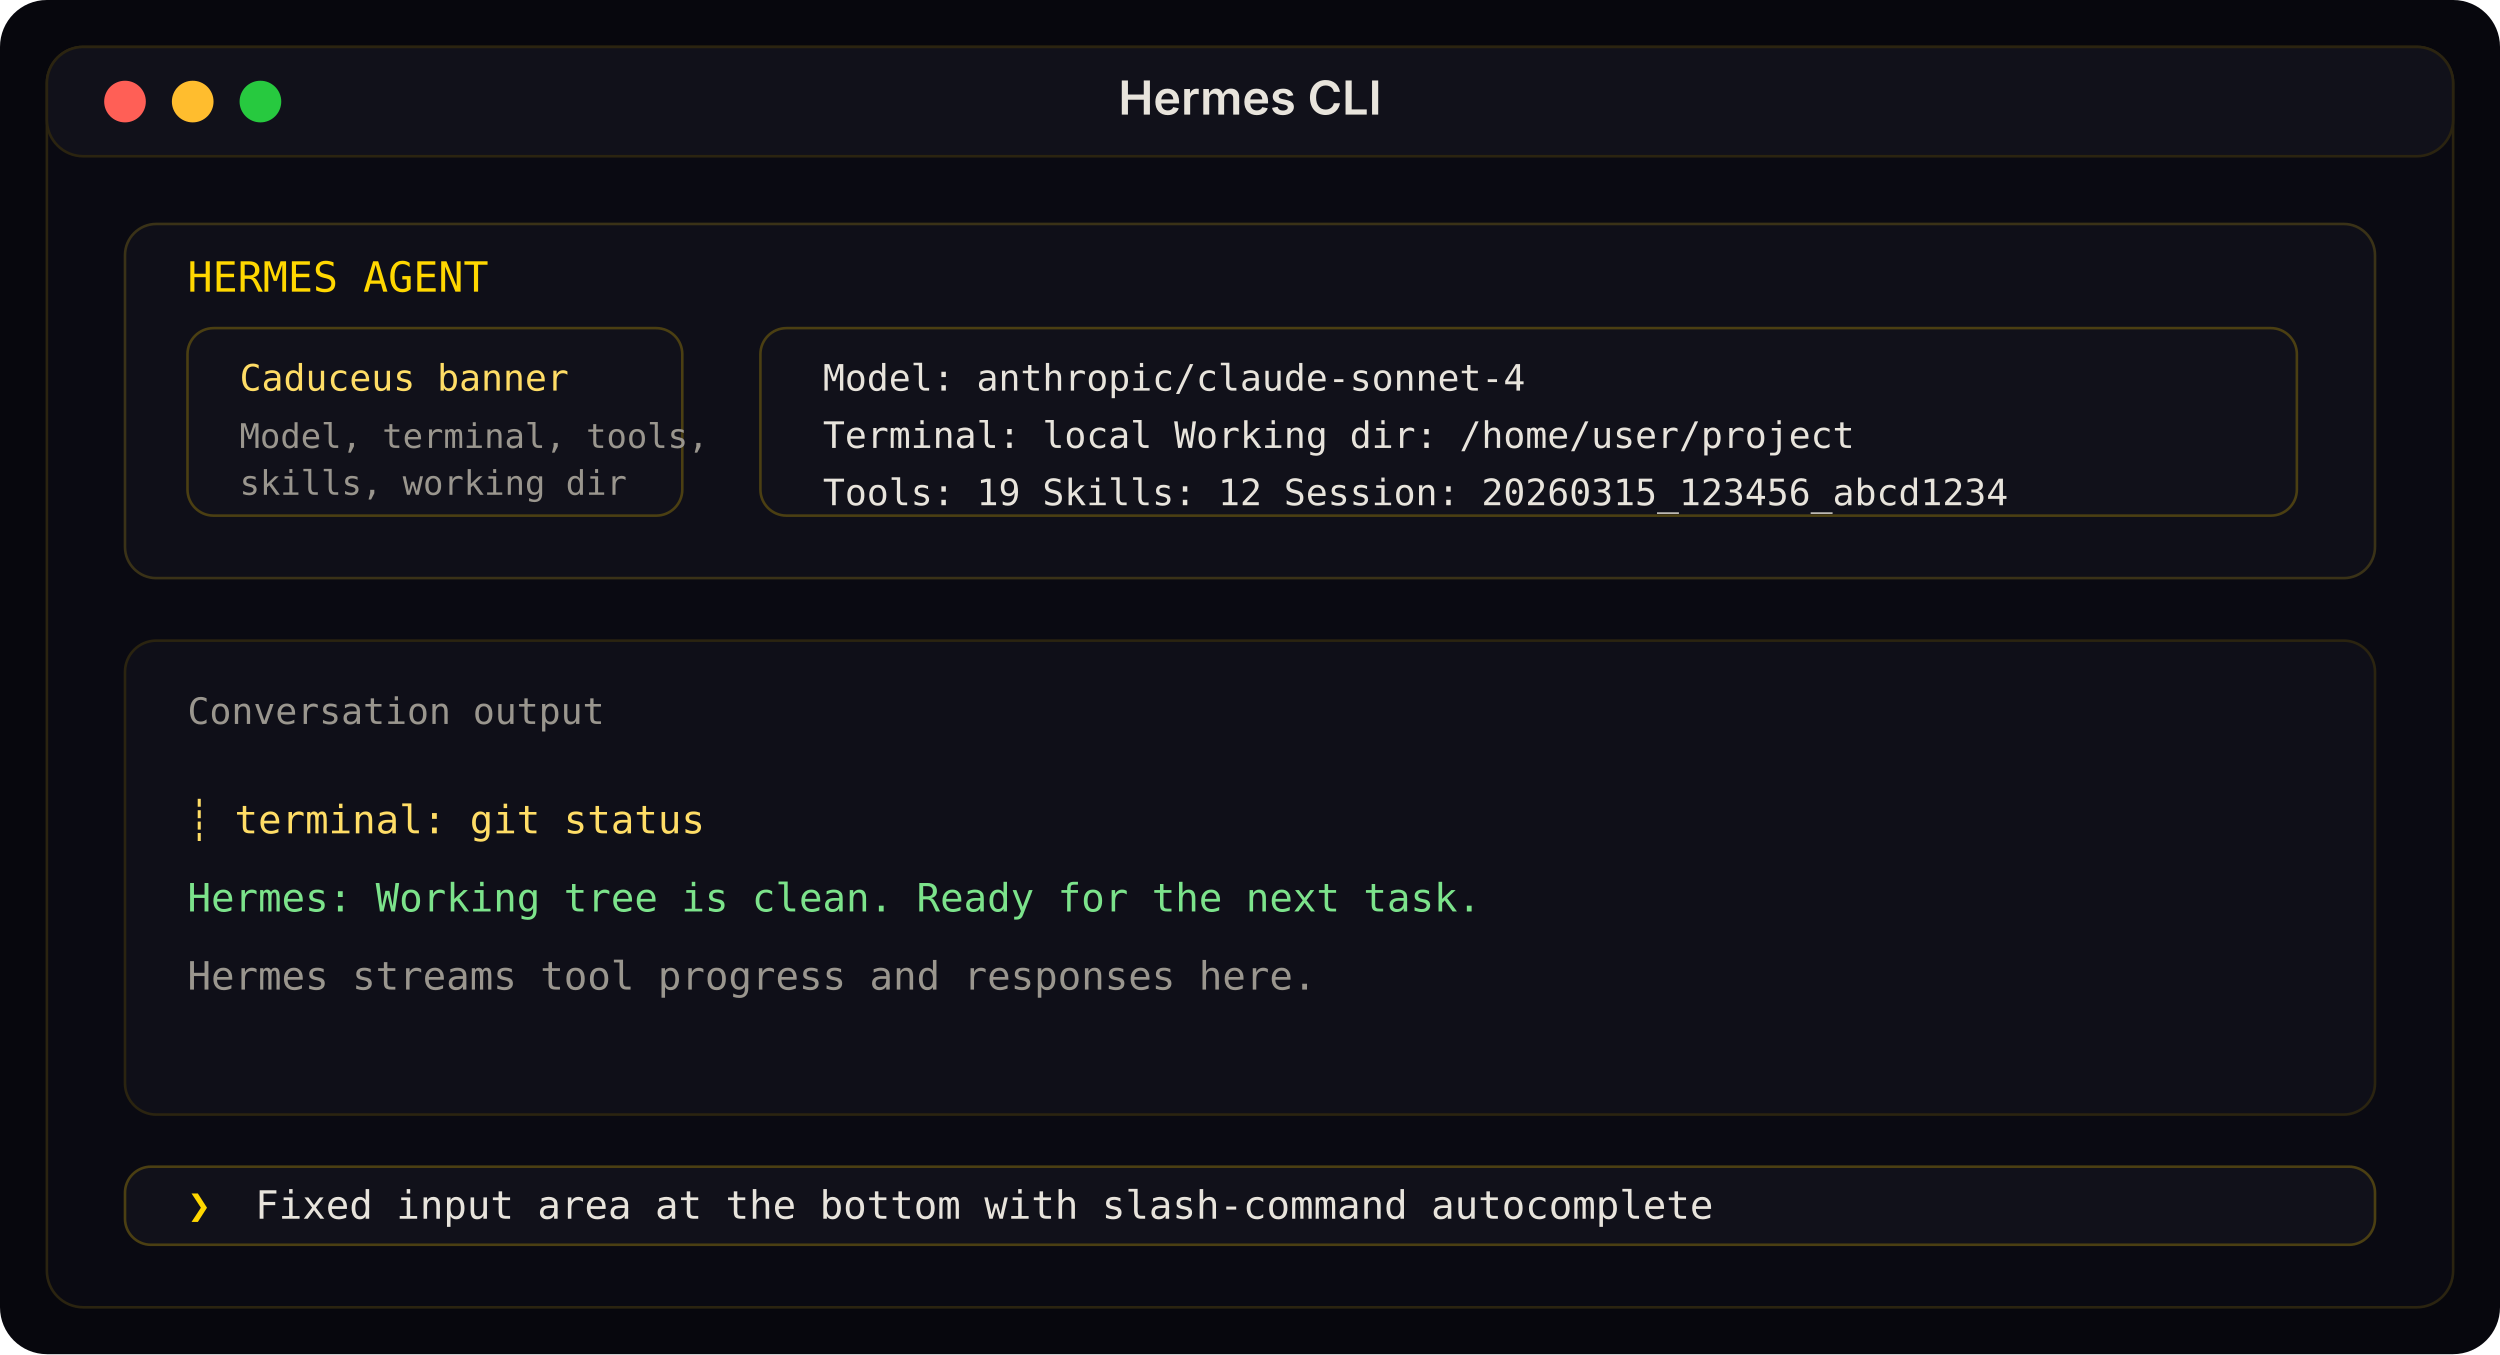
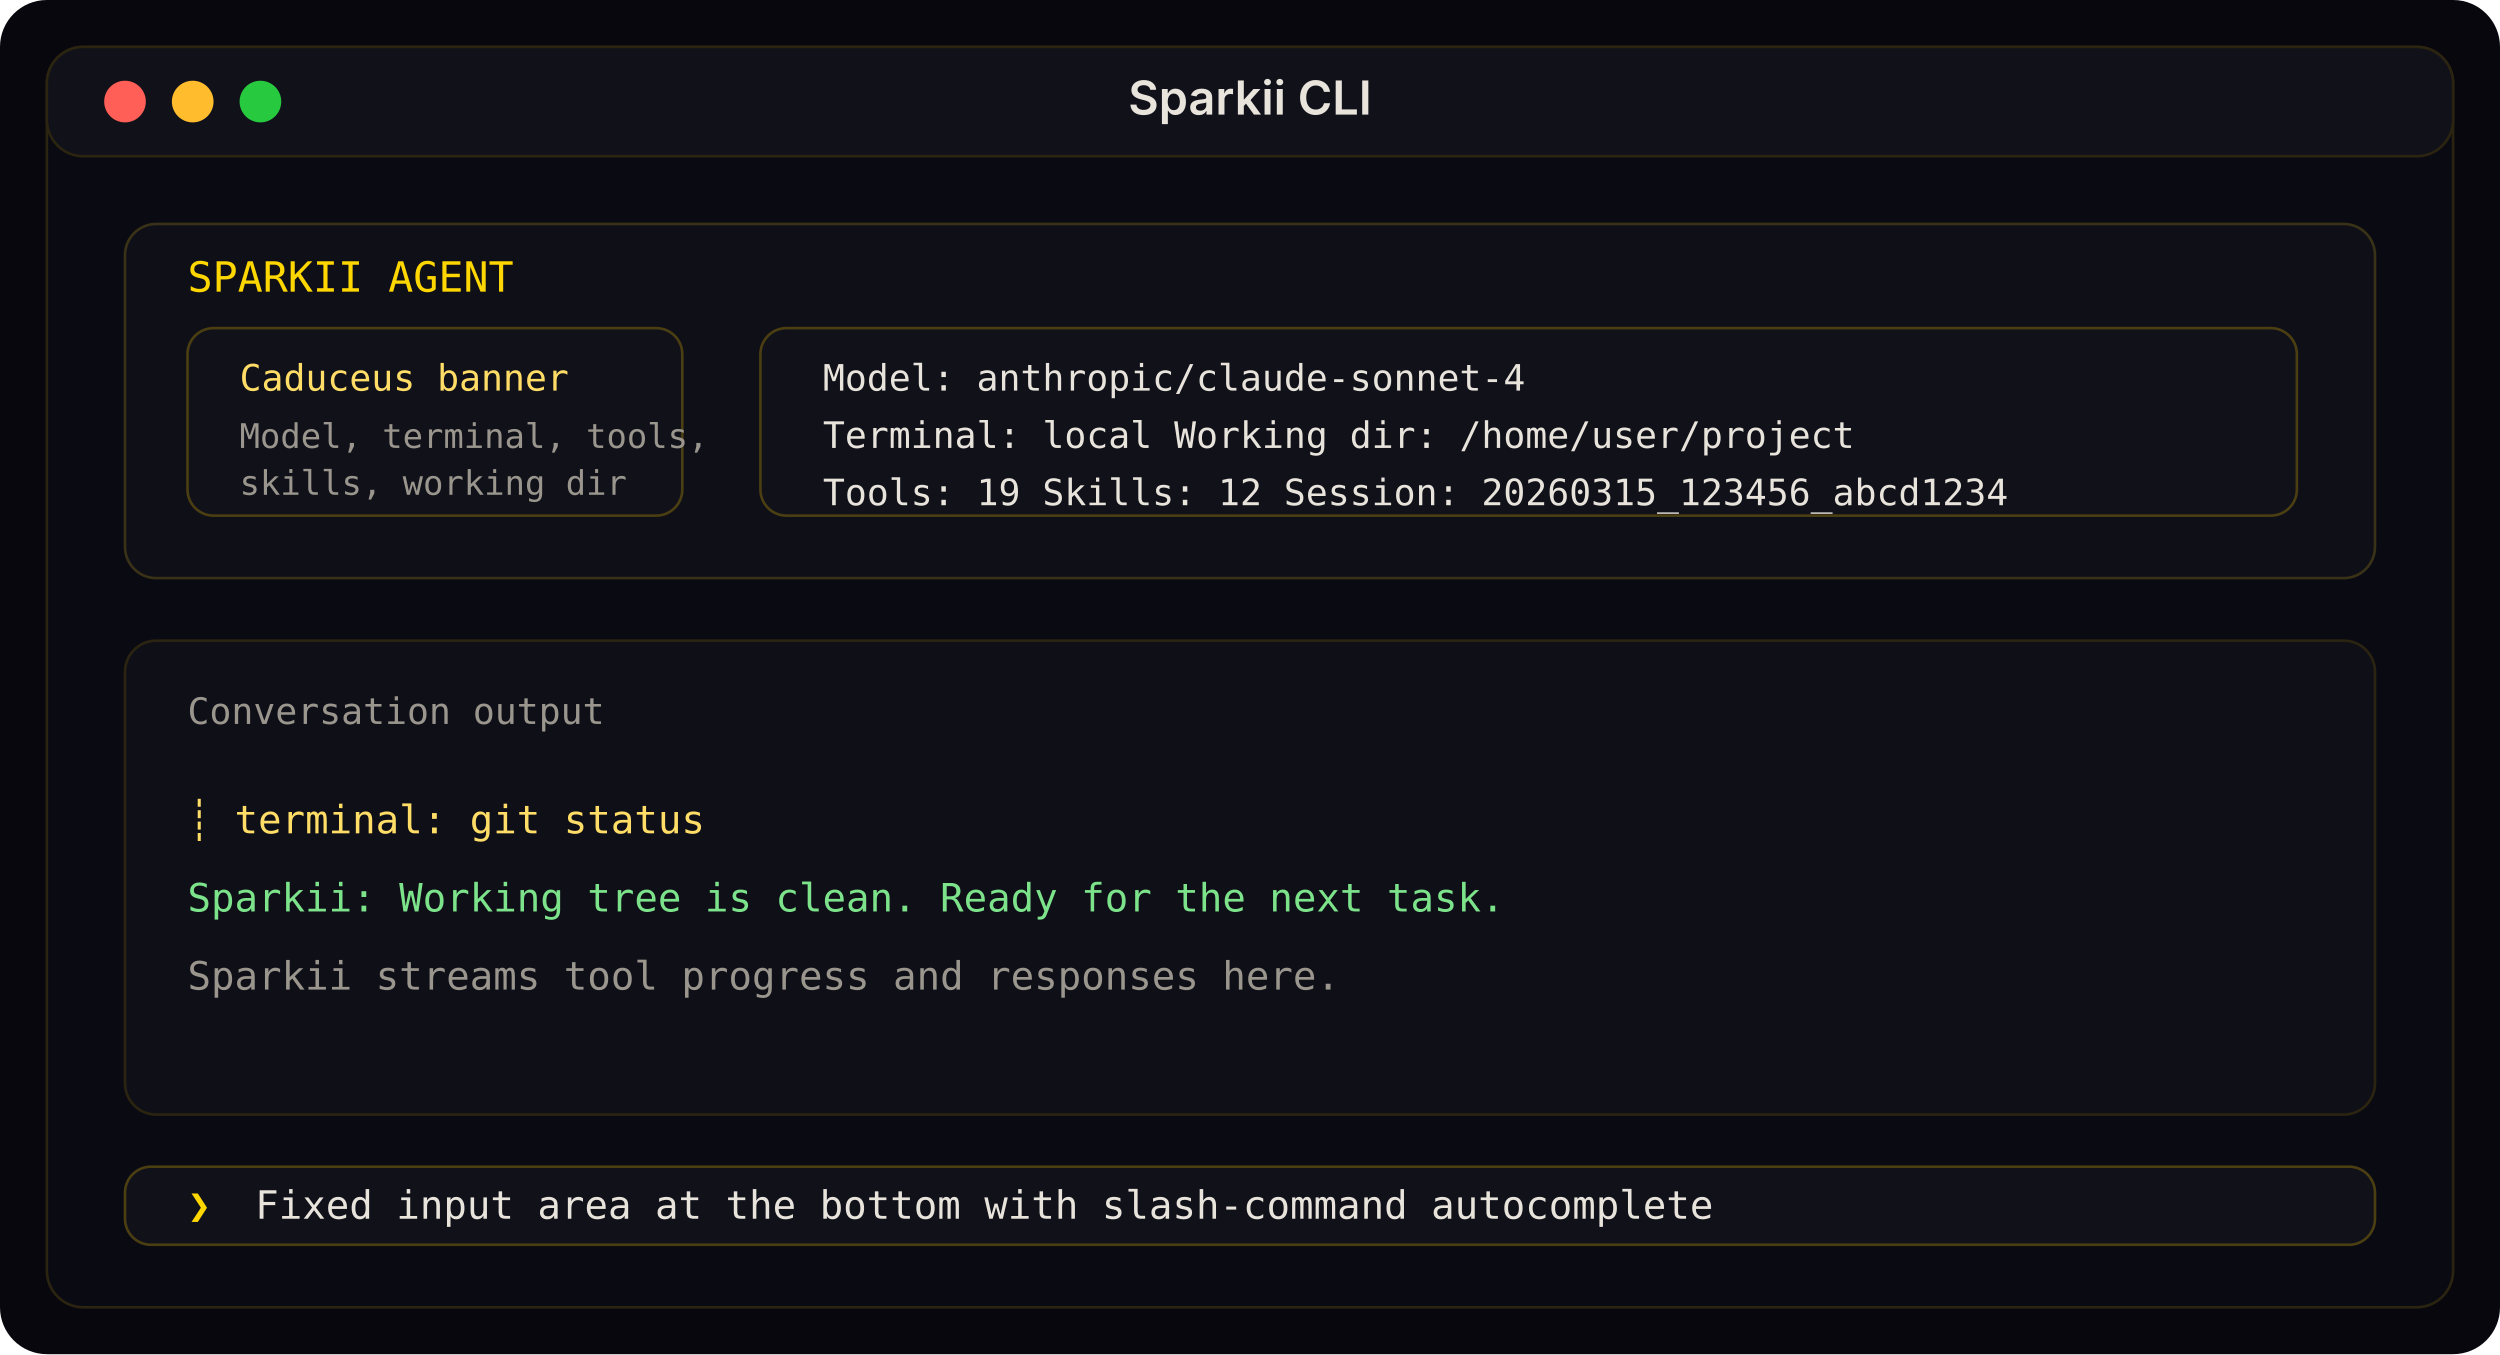
<svg xmlns="http://www.w3.org/2000/svg" width="960" height="520" viewBox="0 0 960 520" role="img" aria-labelledby="title desc">
  <rect width="960" height="520" rx="18" fill="#07070d" />
  <rect x="18" y="18" width="924" height="484" rx="14" fill="#0a0a12" stroke="#2b2410" />
  <rect x="18" y="18" width="924" height="42" rx="14" fill="#11111a" stroke="#2b2410" />
  <circle cx="48" cy="39" r="8" fill="#ff5f56" />
  <circle cx="74" cy="39" r="8" fill="#ffbd2e" />
  <circle cx="100" cy="39" r="8" fill="#27c93f" />
-   <text x="480" y="44" text-anchor="middle" fill="#e8e4dc" font-family="Inter, sans-serif" font-size="18" font-weight="600">Hermes CLI</text>
+   <text x="480" y="44" text-anchor="middle" fill="#e8e4dc" font-family="Inter, sans-serif" font-size="18" font-weight="600">Sparkii CLI</text>
  <rect x="48" y="86" width="864" height="136" rx="12" fill="#0f0f18" stroke="#3a3217" />
-   <text x="72" y="112" fill="#ffd700" font-family="JetBrains Mono, monospace" font-size="16">HERMES AGENT</text>
+   <text x="72" y="112" fill="#ffd700" font-family="JetBrains Mono, monospace" font-size="16">SPARKII AGENT</text>
  <rect x="72" y="126" width="190" height="72" rx="10" fill="#11111a" stroke="#4b3f12" />
  <text x="92" y="150" fill="#ffdd66" font-family="JetBrains Mono, monospace" font-size="14">Caduceus banner</text>
  <text x="92" y="172" fill="#9a968e" font-family="JetBrains Mono, monospace" font-size="13">Model, terminal, tools,</text>
  <text x="92" y="190" fill="#9a968e" font-family="JetBrains Mono, monospace" font-size="13">skills, working dir</text>
  <rect x="292" y="126" width="590" height="72" rx="10" fill="#11111a" stroke="#4b3f12" />
  <text x="316" y="150" fill="#e8e4dc" font-family="JetBrains Mono, monospace" font-size="14">Model: anthropic/claude-sonnet-4</text>
  <text x="316" y="172" fill="#e8e4dc" font-family="JetBrains Mono, monospace" font-size="14">Terminal: local   Working dir: /home/user/project</text>
  <text x="316" y="194" fill="#e8e4dc" font-family="JetBrains Mono, monospace" font-size="14">Tools: 19   Skills: 12   Session: 20260315_123456_abcd1234</text>
  <rect x="48" y="246" width="864" height="182" rx="12" fill="#0f0f18" stroke="#2b2410" />
  <text x="72" y="278" fill="#9a968e" font-family="JetBrains Mono, monospace" font-size="14">Conversation output</text>
  <text x="72" y="320" fill="#ffdd66" font-family="JetBrains Mono, monospace" font-size="15">┊ terminal: git status</text>
-   <text x="72" y="350" fill="#7ce38b" font-family="JetBrains Mono, monospace" font-size="15">Hermes: Working tree is clean. Ready for the next task.</text>
-   <text x="72" y="380" fill="#9a968e" font-family="JetBrains Mono, monospace" font-size="15">Hermes streams tool progress and responses here.</text>
+   <text x="72" y="350" fill="#7ce38b" font-family="JetBrains Mono, monospace" font-size="15">Sparkii: Working tree is clean. Ready for the next task.</text>
+   <text x="72" y="380" fill="#9a968e" font-family="JetBrains Mono, monospace" font-size="15">Sparkii streams tool progress and responses here.</text>
  <rect x="48" y="448" width="864" height="30" rx="10" fill="#11111a" stroke="#4b3f12" />
  <text x="72" y="468" fill="#ffd700" font-family="JetBrains Mono, monospace" font-size="15">❯</text>
  <text x="98" y="468" fill="#e8e4dc" font-family="JetBrains Mono, monospace" font-size="15">Fixed input area at the bottom with slash-command autocomplete</text>
</svg>
